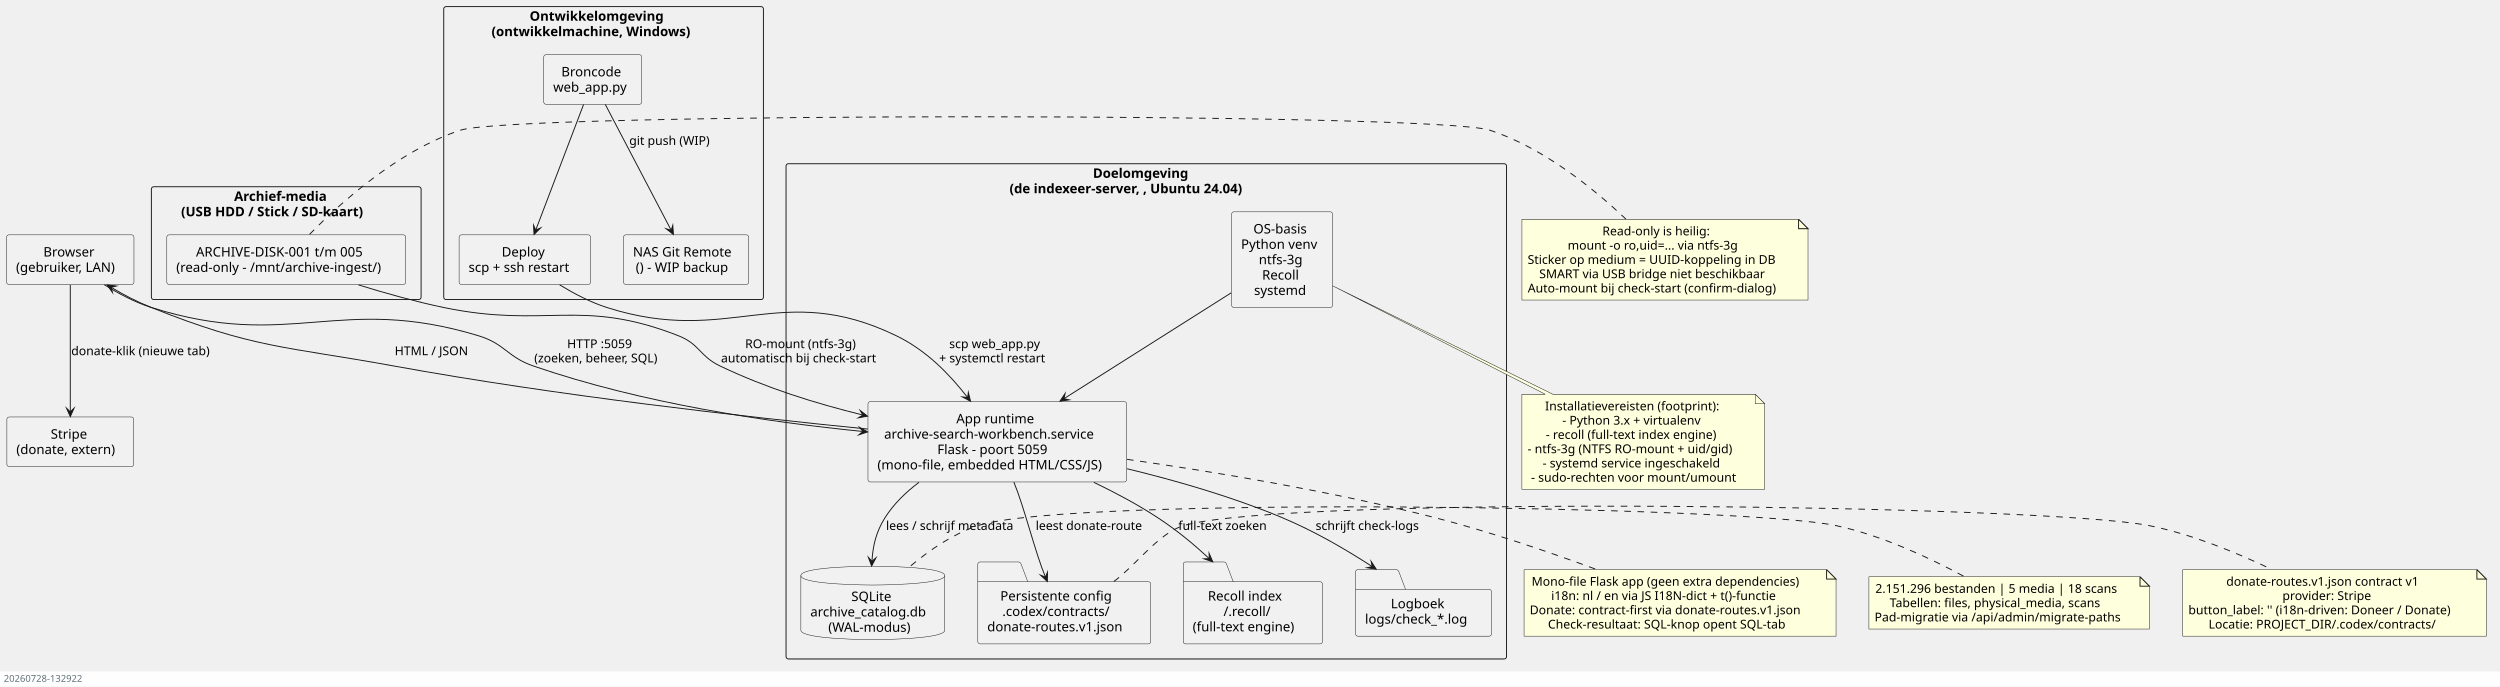
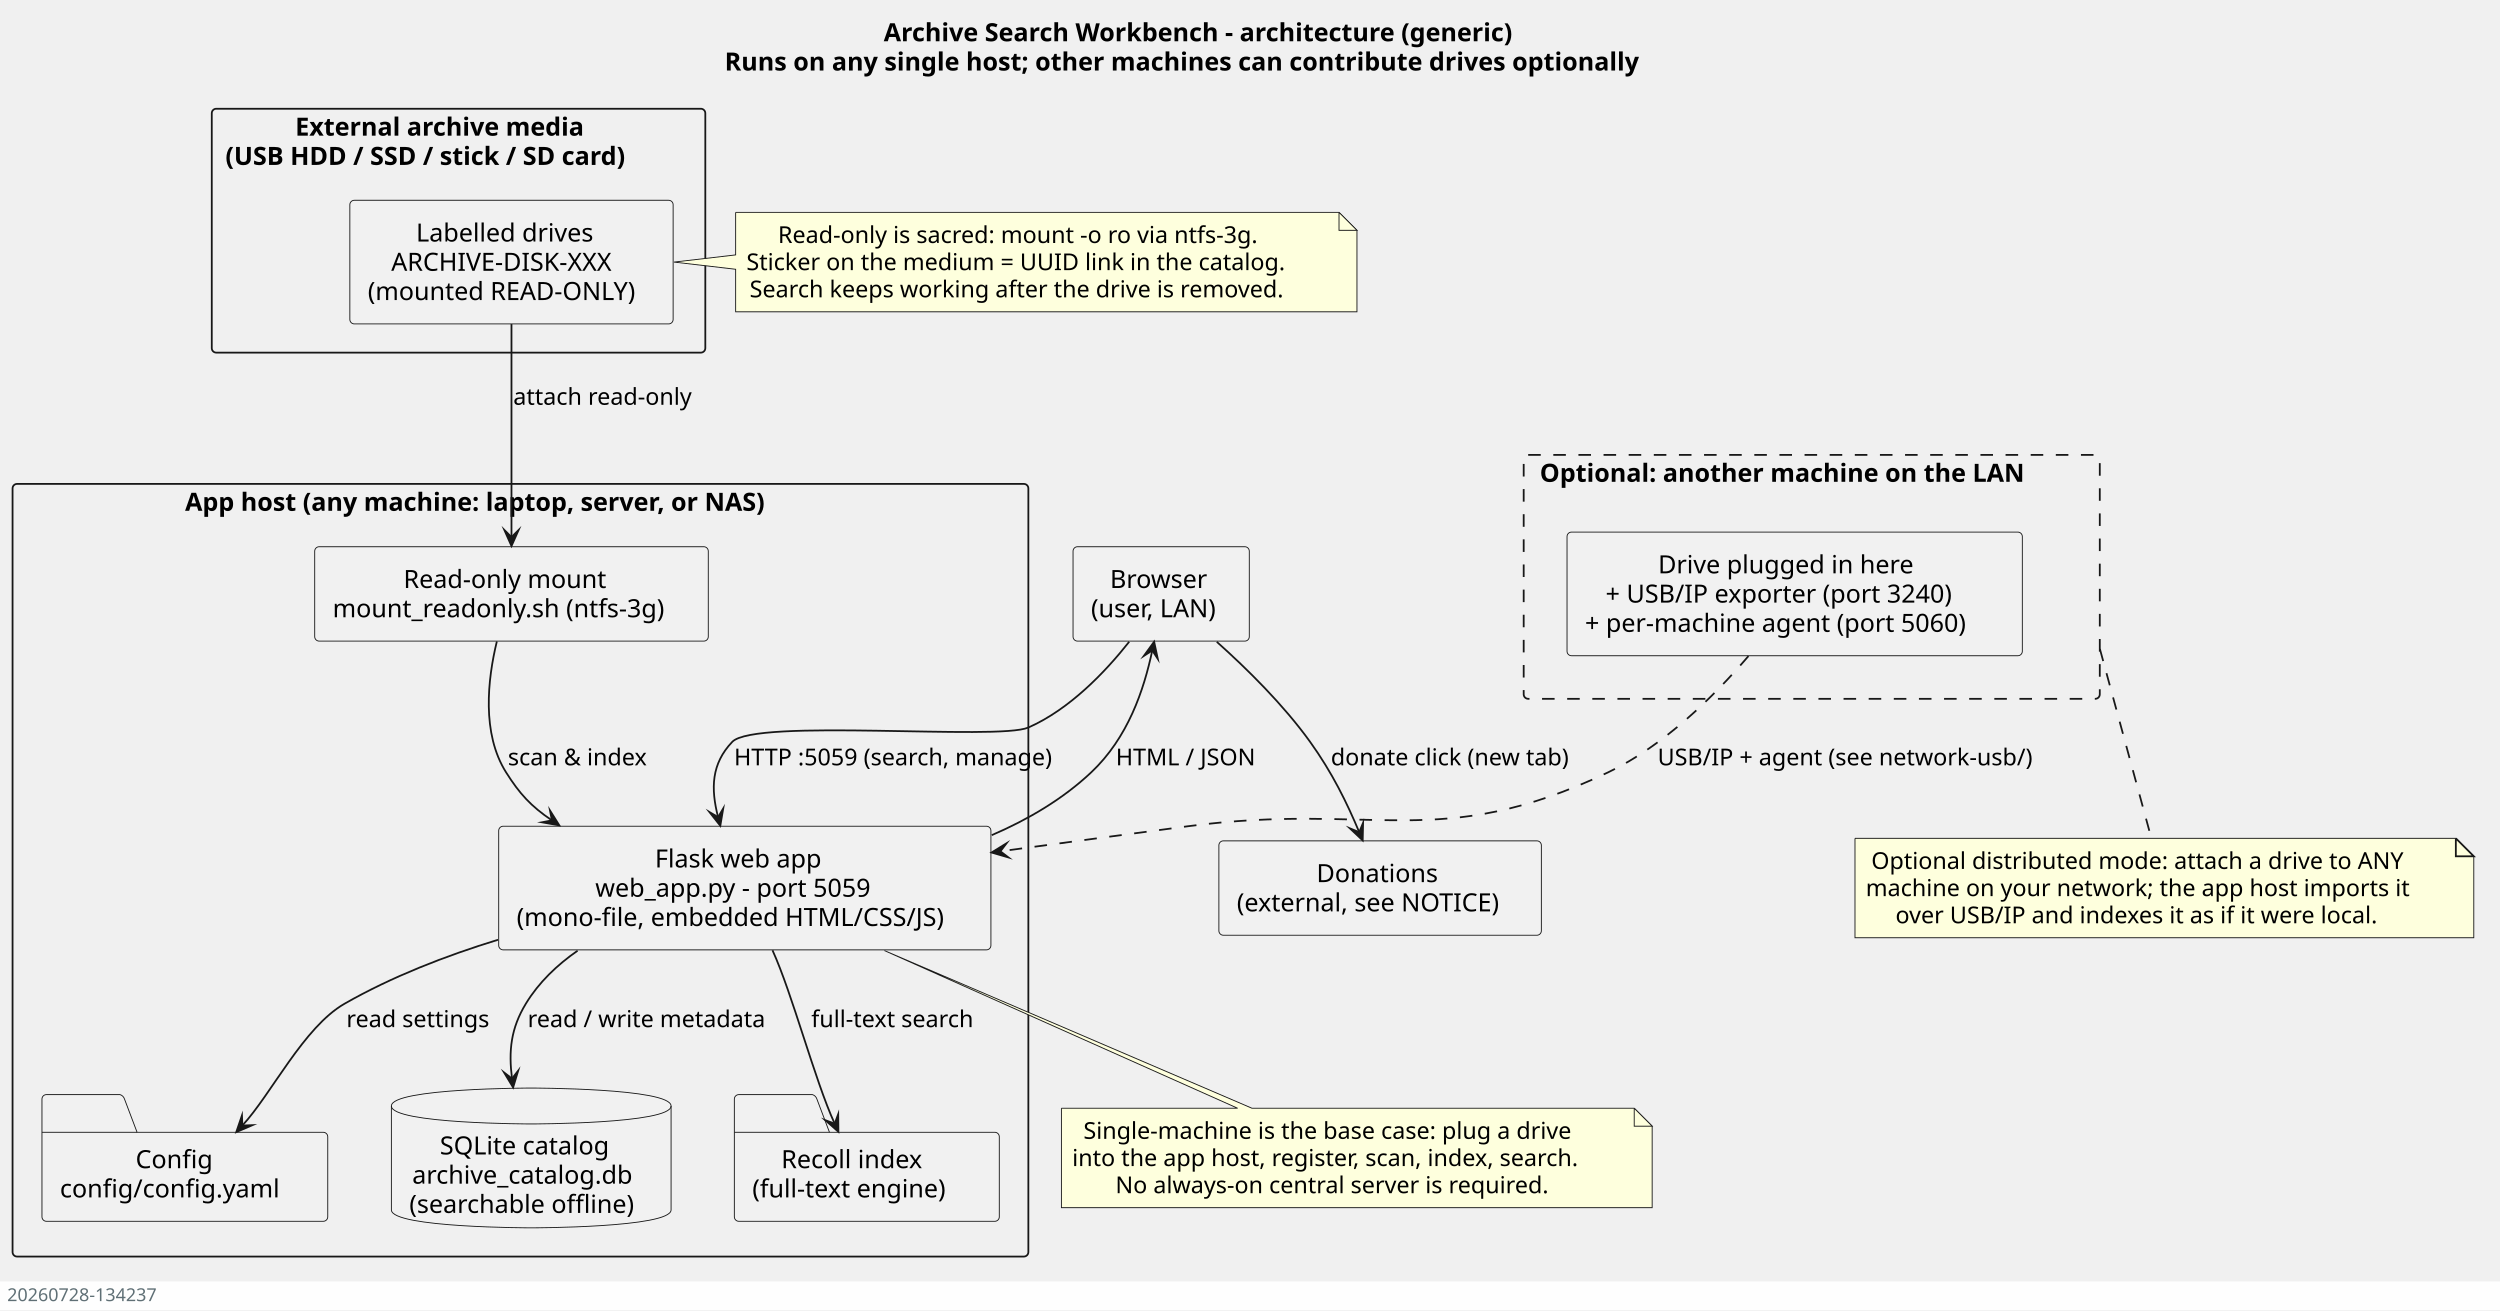
- <svg xmlns="http://www.w3.org/2000/svg" xmlns:xlink="http://www.w3.org/1999/xlink" contentStyleType="text/css" data-diagram-type="DESCRIPTION" height="728px" preserveAspectRatio="none" style="width:2651px;height:728px;background:#FFFFFF;" version="1.1" viewBox="0 0 2651 728" width="2651px" zoomAndPan="magnify">
+ <svg xmlns="http://www.w3.org/2000/svg" xmlns:xlink="http://www.w3.org/1999/xlink" contentStyleType="text/css" data-diagram-type="DESCRIPTION" height="730px" preserveAspectRatio="none" style="width:1393px;height:730px;background:#FFFFFF;" version="1.1" viewBox="0 0 1393 730" width="1393px" zoomAndPan="magnify">
  <defs />
  <g>
-     <g class="cluster" data-qualified-name="Ontwikkelomgeving.n.ontwikkelmachine. Windows." data-source-line="5" id="ent0001">
-       <rect fill="none" height="310.64" rx="2.5" ry="2.5" style="stroke:#181818;stroke-width:1;" width="339" x="470.53" y="7" />
-       <text fill="#000000" font-family="sans-serif" font-size="14" font-weight="700" lengthAdjust="spacing" textLength="156.844" x="561.608" y="21.995">Ontwikkelomgeving</text>
-       <text fill="#000000" font-family="sans-serif" font-size="14" font-weight="700" lengthAdjust="spacing" textLength="237.59" x="521.235" y="38.292">(ontwikkelmachine, Windows)</text>
+     <g class="title" data-source-line="1">
+       <text fill="#000000" font-family="sans-serif" font-size="14" font-weight="700" lengthAdjust="spacing" textLength="401.563" x="492.415" y="22.995">Archive Search Workbench - architecture (generic)</text>
+       <text fill="#000000" font-family="sans-serif" font-size="14" font-weight="700" lengthAdjust="spacing" textLength="578.84" x="403.777" y="39.292">Runs on any single host; other machines can contribute drives optionally</text>
    </g>
-     <g class="cluster" data-qualified-name="live" data-source-line="11" id="ent0005">
-       <rect fill="none" height="525.17" rx="2.5" ry="2.5" style="stroke:#181818;stroke-width:1;" width="764" x="833.53" y="173.6" />
-       <text fill="#000000" font-family="sans-serif" font-size="14" font-weight="700" lengthAdjust="spacing" textLength="113.169" x="1158.946" y="188.595">Doelomgeving</text>
-       <text fill="#000000" font-family="sans-serif" font-size="14" font-weight="700" lengthAdjust="spacing" textLength="289.987" x="1070.536" y="204.892">(de indexeer-server, , Ubuntu 24.04)</text>
+     <g class="cluster" data-qualified-name="host" data-source-line="6" id="ent0001">
+       <rect fill="none" height="430.52" rx="2.5" ry="2.5" style="stroke:#181818;stroke-width:1;" width="566" x="7" y="269.634" />
+       <text fill="#000000" font-family="sans-serif" font-size="14" font-weight="700" lengthAdjust="spacing" textLength="373.755" x="103.123" y="284.629">App host (any machine: laptop, server, or NAS)</text>
    </g>
-     <g class="cluster" data-qualified-name="media" data-source-line="25" id="ent0012">
-       <rect fill="none" height="119.6" rx="2.5" ry="2.5" style="stroke:#181818;stroke-width:1;" width="286" x="160.53" y="198.04" />
-       <text fill="#000000" font-family="sans-serif" font-size="14" font-weight="700" lengthAdjust="spacing" textLength="110.551" x="248.255" y="213.035">Archief-media</text>
-       <text fill="#000000" font-family="sans-serif" font-size="14" font-weight="700" lengthAdjust="spacing" textLength="222.975" x="192.043" y="229.332">(USB HDD / Stick / SD-kaart)</text>
+     <g class="cluster" data-qualified-name="media" data-source-line="14" id="ent0007">
+       <rect fill="none" height="135.89" rx="2.5" ry="2.5" style="stroke:#181818;stroke-width:1;" width="275" x="118" y="60.594" />
+       <text fill="#000000" font-family="sans-serif" font-size="14" font-weight="700" lengthAdjust="spacing" textLength="182.034" x="164.483" y="75.589">External archive media</text>
+       <text fill="#000000" font-family="sans-serif" font-size="14" font-weight="700" lengthAdjust="spacing" textLength="259.807" x="125.597" y="91.886">(USB HDD / SSD / stick / SD card)</text>
    </g>
-     <g class="entity" data-qualified-name="Ontwikkelomgeving.n.ontwikkelmachine. Windows..src" data-source-line="6" id="ent0002">
-       <rect fill="#F1F1F1" height="52.594" rx="2.5" ry="2.5" style="stroke:#181818;stroke-width:0.5;" width="103.925" x="576.57" y="58" />
-       <text fill="#000000" font-family="sans-serif" font-size="14" lengthAdjust="spacing" textLength="66.561" x="595.252" y="80.995">Broncode</text>
-       <text fill="#000000" font-family="sans-serif" font-size="14" lengthAdjust="spacing" textLength="83.925" x="586.57" y="97.292">web_app.py</text>
+     <g class="cluster" data-qualified-name="remote" data-source-line="43" id="ent0025">
+       <rect fill="none" height="135.89" rx="2.5" ry="2.5" style="stroke:#181818;stroke-width:1;stroke-dasharray:7,7;" width="321" x="849" y="253.484" />
+       <text fill="#000000" font-family="sans-serif" font-size="14" font-weight="700" lengthAdjust="spacing" textLength="303.078" x="857.961" y="268.479">Optional: another machine on the LAN</text>
    </g>
-     <g class="entity" data-qualified-name="Ontwikkelomgeving.n.ontwikkelmachine. Windows..deploy" data-source-line="7" id="ent0003">
-       <rect fill="#F1F1F1" height="52.594" rx="2.5" ry="2.5" style="stroke:#181818;stroke-width:0.5;" width="139.397" x="486.83" y="249.04" />
-       <text fill="#000000" font-family="sans-serif" font-size="14" lengthAdjust="spacing" textLength="49.02" x="532.018" y="272.035">Deploy</text>
-       <text fill="#000000" font-family="sans-serif" font-size="14" lengthAdjust="spacing" textLength="119.397" x="496.83" y="288.332">scp + ssh restart</text>
+     <g class="entity" data-qualified-name="host.app" data-source-line="7" id="ent0002">
+       <rect fill="#F1F1F1" height="68.891" rx="2.5" ry="2.5" style="stroke:#181818;stroke-width:0.5;" width="274.269" x="277.87" y="460.374" />
+       <text fill="#000000" font-family="sans-serif" font-size="14" lengthAdjust="spacing" textLength="100.126" x="364.942" y="483.369">Flask web app</text>
+       <text fill="#000000" font-family="sans-serif" font-size="14" lengthAdjust="spacing" textLength="166.653" x="331.678" y="499.666">web_app.py - port 5059</text>
+       <text fill="#000000" font-family="sans-serif" font-size="14" lengthAdjust="spacing" textLength="254.269" x="287.87" y="515.963">(mono-file, embedded HTML/CSS/JS)</text>
    </g>
-     <g class="entity" data-qualified-name="Ontwikkelomgeving.n.ontwikkelmachine. Windows..git" data-source-line="8" id="ent0004">
-       <rect fill="#F1F1F1" height="52.594" rx="2.5" ry="2.5" style="stroke:#181818;stroke-width:0.5;" width="132.711" x="661.17" y="249.04" />
-       <text fill="#000000" font-family="sans-serif" font-size="14" lengthAdjust="spacing" textLength="112.711" x="671.17" y="272.035">NAS Git Remote</text>
-       <text fill="#000000" font-family="sans-serif" font-size="14" lengthAdjust="spacing" textLength="106.77" x="674.14" y="288.332">() - WIP backup</text>
+     <g class="entity" data-qualified-name="host.db" data-source-line="8" id="ent0003">
+       <path d="M218.08,616.264 C218.08,606.264 296.002,606.264 296.002,606.264 C296.002,606.264 373.924,606.264 373.924,616.264 L373.924,674.154 C373.924,684.154 296.002,684.154 296.002,684.154 C296.002,684.154 218.08,684.154 218.08,674.154 L218.08,616.264" fill="#F1F1F1" style="stroke:#181818;stroke-width:0.5;" />
+       <path d="M218.08,616.264 C218.08,626.264 296.002,626.264 296.002,626.264 C296.002,626.264 373.924,626.264 373.924,616.264" fill="none" style="stroke:#181818;stroke-width:0.5;" />
+       <text fill="#000000" font-family="sans-serif" font-size="14" lengthAdjust="spacing" textLength="101.835" x="245.084" y="643.259">SQLite catalog</text>
+       <text fill="#000000" font-family="sans-serif" font-size="14" lengthAdjust="spacing" textLength="132.603" x="229.7" y="659.556">archive_catalog.db</text>
+       <text fill="#000000" font-family="sans-serif" font-size="14" lengthAdjust="spacing" textLength="135.844" x="228.08" y="675.853">(searchable offline)</text>
    </g>
-     <g class="entity" data-qualified-name="live.osbase" data-source-line="12" id="ent0006">
-       <rect fill="#F1F1F1" height="101.484" rx="2.5" ry="2.5" style="stroke:#181818;stroke-width:0.5;" width="107.035" x="1306.01" y="224.6" />
-       <text fill="#000000" font-family="sans-serif" font-size="14" lengthAdjust="spacing" textLength="60.901" x="1329.077" y="247.595">OS-basis</text>
-       <text fill="#000000" font-family="sans-serif" font-size="14" lengthAdjust="spacing" textLength="87.035" x="1316.01" y="263.892">Python venv</text>
-       <text fill="#000000" font-family="sans-serif" font-size="14" lengthAdjust="spacing" textLength="49.431" x="1334.812" y="280.189">ntfs-3g</text>
-       <text fill="#000000" font-family="sans-serif" font-size="14" lengthAdjust="spacing" textLength="42.383" x="1338.336" y="296.486">Recoll</text>
-       <text fill="#000000" font-family="sans-serif" font-size="14" lengthAdjust="spacing" textLength="59.5" x="1329.778" y="312.783">systemd</text>
+     <g class="entity" data-qualified-name="host.recoll" data-source-line="9" id="ent0004">
+       <path d="M411.68,609.914 L452.68,609.914 A3.75,3.75 0 0 1 455.18,612.414 L462.18,630.914 L554.313,630.914 A2.5,2.5 0 0 1 556.813,633.414 L556.813,678.008 A2.5,2.5 0 0 1 554.313,680.508 L411.68,680.508 A2.5,2.5 0 0 1 409.18,678.008 L409.18,612.414 A2.5,2.5 0 0 1 411.68,609.914" fill="#F1F1F1" style="stroke:#181818;stroke-width:0.5;" />
+       <line style="stroke:#181818;stroke-width:0.5;" x1="409.18" x2="462.18" y1="630.914" y2="630.914" />
+       <text fill="#000000" font-family="sans-serif" font-size="14" lengthAdjust="spacing" textLength="85.381" x="435.306" y="650.909">Recoll index</text>
+       <text fill="#000000" font-family="sans-serif" font-size="14" lengthAdjust="spacing" textLength="117.633" x="419.18" y="667.206">(full-text engine)</text>
    </g>
-     <g class="entity" data-qualified-name="live.appruntime" data-source-line="14" id="ent0007">
-       <rect fill="#F1F1F1" height="85.188" rx="2.5" ry="2.5" style="stroke:#181818;stroke-width:0.5;" width="274.269" x="920.39" y="425.89" />
-       <text fill="#000000" font-family="sans-serif" font-size="14" lengthAdjust="spacing" textLength="86.933" x="1014.058" y="448.885">App runtime</text>
-       <text fill="#000000" font-family="sans-serif" font-size="14" lengthAdjust="spacing" textLength="240.03" x="937.51" y="465.182">archive-search-workbench.service</text>
-       <text fill="#000000" font-family="sans-serif" font-size="14" lengthAdjust="spacing" textLength="127.217" x="993.916" y="481.479">Flask - poort 5059</text>
-       <text fill="#000000" font-family="sans-serif" font-size="14" lengthAdjust="spacing" textLength="254.269" x="930.39" y="497.776">(mono-file, embedded HTML/CSS/JS)</text>
+     <g class="entity" data-qualified-name="host.config" data-source-line="10" id="ent0005">
+       <path d="M25.88,609.914 L66.88,609.914 A3.75,3.75 0 0 1 69.38,612.414 L76.38,630.914 L180.12,630.914 A2.5,2.5 0 0 1 182.62,633.414 L182.62,678.008 A2.5,2.5 0 0 1 180.12,680.508 L25.88,680.508 A2.5,2.5 0 0 1 23.38,678.008 L23.38,612.414 A2.5,2.5 0 0 1 25.88,609.914" fill="#F1F1F1" style="stroke:#181818;stroke-width:0.5;" />
+       <line style="stroke:#181818;stroke-width:0.5;" x1="23.38" x2="76.38" y1="630.914" y2="630.914" />
+       <text fill="#000000" font-family="sans-serif" font-size="14" lengthAdjust="spacing" textLength="44.919" x="75.541" y="650.909">Config</text>
+       <text fill="#000000" font-family="sans-serif" font-size="14" lengthAdjust="spacing" textLength="129.24" x="33.38" y="667.206">config/config.yaml</text>
    </g>
-     <g class="entity" data-qualified-name="live.db" data-source-line="16" id="ent0008">
-       <path d="M849.23,610.38 C849.23,600.38 925.532,600.38 925.532,600.38 C925.532,600.38 1001.833,600.38 1001.833,610.38 L1001.833,668.271 C1001.833,678.271 925.532,678.271 925.532,678.271 C925.532,678.271 849.23,678.271 849.23,668.271 L849.23,610.38" fill="#F1F1F1" style="stroke:#181818;stroke-width:0.5;" />
-       <path d="M849.23,610.38 C849.23,620.38 925.532,620.38 925.532,620.38 C925.532,620.38 1001.833,620.38 1001.833,610.38" fill="none" style="stroke:#181818;stroke-width:0.5;" />
-       <text fill="#000000" font-family="sans-serif" font-size="14" lengthAdjust="spacing" textLength="45.698" x="902.683" y="637.375">SQLite</text>
-       <text fill="#000000" font-family="sans-serif" font-size="14" lengthAdjust="spacing" textLength="132.603" x="859.23" y="653.672">archive_catalog.db</text>
-       <text fill="#000000" font-family="sans-serif" font-size="14" lengthAdjust="spacing" textLength="94.452" x="878.306" y="669.969">(WAL-modus)</text>
+     <g class="entity" data-qualified-name="host.mnt" data-source-line="11" id="ent0006">
+       <rect fill="#F1F1F1" height="52.594" rx="2.5" ry="2.5" style="stroke:#181818;stroke-width:0.5;" width="219.309" x="175.35" y="304.634" />
+       <text fill="#000000" font-family="sans-serif" font-size="14" lengthAdjust="spacing" textLength="120.36" x="224.824" y="327.629">Read-only mount</text>
+       <text fill="#000000" font-family="sans-serif" font-size="14" lengthAdjust="spacing" textLength="199.309" x="185.35" y="343.926">mount_readonly.sh (ntfs-3g)</text>
    </g>
-     <g class="entity" data-qualified-name="live.recoll_idx" data-source-line="18" id="ent0009">
-       <path d="M1257.21,595.88 L1298.21,595.88 A3.75,3.75 0 0 1 1300.71,598.38 L1307.71,616.88 L1399.843,616.88 A2.5,2.5 0 0 1 1402.343,619.38 L1402.343,680.271 A2.5,2.5 0 0 1 1399.843,682.771 L1257.21,682.771 A2.5,2.5 0 0 1 1254.71,680.271 L1254.71,598.38 A2.5,2.5 0 0 1 1257.21,595.88" fill="#F1F1F1" style="stroke:#181818;stroke-width:0.5;" />
-       <line style="stroke:#181818;stroke-width:0.5;" x1="1254.71" x2="1307.71" y1="616.88" y2="616.88" />
-       <text fill="#000000" font-family="sans-serif" font-size="14" lengthAdjust="spacing" textLength="85.381" x="1280.836" y="636.875">Recoll index</text>
-       <text fill="#000000" font-family="sans-serif" font-size="14" lengthAdjust="spacing" textLength="52.295" x="1297.379" y="653.172">/.recoll/</text>
-       <text fill="#000000" font-family="sans-serif" font-size="14" lengthAdjust="spacing" textLength="117.633" x="1264.71" y="669.469">(full-text engine)</text>
+     <g class="entity" data-qualified-name="media.disks" data-source-line="15" id="ent0008">
+       <rect fill="#F1F1F1" height="68.891" rx="2.5" ry="2.5" style="stroke:#181818;stroke-width:0.5;" width="180.139" x="194.93" y="111.594" />
+       <text fill="#000000" font-family="sans-serif" font-size="14" lengthAdjust="spacing" textLength="106.333" x="231.833" y="134.589">Labelled drives</text>
+       <text fill="#000000" font-family="sans-serif" font-size="14" lengthAdjust="spacing" textLength="134.012" x="217.994" y="150.886">ARCHIVE-DISK-XXX</text>
+       <text fill="#000000" font-family="sans-serif" font-size="14" lengthAdjust="spacing" textLength="160.139" x="204.93" y="167.183">(mounted READ-ONLY)</text>
    </g>
-     <g class="entity" data-qualified-name="live.config" data-source-line="20" id="ent0010">
-       <path d="M1039.35,595.88 L1080.35,595.88 A3.75,3.75 0 0 1 1082.85,598.38 L1089.85,616.88 L1217.714,616.88 A2.5,2.5 0 0 1 1220.214,619.38 L1220.214,680.271 A2.5,2.5 0 0 1 1217.714,682.771 L1039.35,682.771 A2.5,2.5 0 0 1 1036.85,680.271 L1036.85,598.38 A2.5,2.5 0 0 1 1039.35,595.88" fill="#F1F1F1" style="stroke:#181818;stroke-width:0.5;" />
-       <line style="stroke:#181818;stroke-width:0.5;" x1="1036.85" x2="1089.85" y1="616.88" y2="616.88" />
-       <text fill="#000000" font-family="sans-serif" font-size="14" lengthAdjust="spacing" textLength="125.658" x="1060.703" y="636.875">Persistente config</text>
-       <text fill="#000000" font-family="sans-serif" font-size="14" lengthAdjust="spacing" textLength="121.372" x="1062.846" y="653.172">.codex/contracts/</text>
-       <text fill="#000000" font-family="sans-serif" font-size="14" lengthAdjust="spacing" textLength="153.364" x="1046.85" y="669.469">donate-routes.v1.json</text>
+     <g class="entity" data-qualified-name="remote.rexp" data-source-line="44" id="ent0026">
+       <rect fill="#F1F1F1" height="68.891" rx="2.5" ry="2.5" style="stroke:#181818;stroke-width:0.5;" width="253.693" x="873.15" y="296.484" />
+       <text fill="#000000" font-family="sans-serif" font-size="14" lengthAdjust="spacing" textLength="152.216" x="923.889" y="319.479">Drive plugged in here</text>
+       <text fill="#000000" font-family="sans-serif" font-size="14" lengthAdjust="spacing" textLength="210.773" x="894.61" y="335.776">+ USB/IP exporter (port 3240)</text>
+       <text fill="#000000" font-family="sans-serif" font-size="14" lengthAdjust="spacing" textLength="233.693" x="883.15" y="352.073">+ per-machine agent (port 5060)</text>
    </g>
-     <g class="entity" data-qualified-name="live.logs" data-source-line="22" id="ent0011">
-       <path d="M1439.96,604.03 L1480.96,604.03 A3.75,3.75 0 0 1 1483.46,606.53 L1490.46,625.03 L1579.093,625.03 A2.5,2.5 0 0 1 1581.593,627.53 L1581.593,672.124 A2.5,2.5 0 0 1 1579.093,674.624 L1439.96,674.624 A2.5,2.5 0 0 1 1437.46,672.124 L1437.46,606.53 A2.5,2.5 0 0 1 1439.96,604.03" fill="#F1F1F1" style="stroke:#181818;stroke-width:0.5;" />
-       <line style="stroke:#181818;stroke-width:0.5;" x1="1437.46" x2="1490.46" y1="625.03" y2="625.03" />
-       <text fill="#000000" font-family="sans-serif" font-size="14" lengthAdjust="spacing" textLength="59.425" x="1474.814" y="645.025">Logboek</text>
-       <text fill="#000000" font-family="sans-serif" font-size="14" lengthAdjust="spacing" textLength="114.133" x="1447.46" y="661.322">logs/check_*.log</text>
+     <g class="entity" data-qualified-name="browser" data-source-line="18" id="ent0009">
+       <rect fill="#F1F1F1" height="52.594" rx="2.5" ry="2.5" style="stroke:#181818;stroke-width:0.5;" width="98.21" x="597.9" y="304.634" />
+       <text fill="#000000" font-family="sans-serif" font-size="14" lengthAdjust="spacing" textLength="57.039" x="618.485" y="327.629">Browser</text>
+       <text fill="#000000" font-family="sans-serif" font-size="14" lengthAdjust="spacing" textLength="78.21" x="607.9" y="343.926">(user, LAN)</text>
    </g>
-     <g class="entity" data-qualified-name="media.disks" data-source-line="26" id="ent0013">
-       <rect fill="#F1F1F1" height="52.594" rx="2.5" ry="2.5" style="stroke:#181818;stroke-width:0.5;" width="253.317" x="176.87" y="249.04" />
-       <text fill="#000000" font-family="sans-serif" font-size="14" lengthAdjust="spacing" textLength="191.427" x="207.815" y="272.035">ARCHIVE-DISK-001 t/m 005</text>
-       <text fill="#000000" font-family="sans-serif" font-size="14" lengthAdjust="spacing" textLength="233.317" x="186.87" y="288.332">(read-only - /mnt/archive-ingest/)</text>
+     <g class="entity" data-qualified-name="donate" data-source-line="19" id="ent0010">
+       <rect fill="#F1F1F1" height="52.594" rx="2.5" ry="2.5" style="stroke:#181818;stroke-width:0.5;" width="179.688" x="679.16" y="468.524" />
+       <text fill="#000000" font-family="sans-serif" font-size="14" lengthAdjust="spacing" textLength="70.909" x="733.549" y="491.519">Donations</text>
+       <text fill="#000000" font-family="sans-serif" font-size="14" lengthAdjust="spacing" textLength="159.688" x="689.16" y="507.816">(external, see NOTICE)</text>
    </g>
-     <g class="entity" data-qualified-name="browser" data-source-line="29" id="ent0014">
-       <rect fill="#F1F1F1" height="52.594" rx="2.5" ry="2.5" style="stroke:#181818;stroke-width:0.5;" width="135.056" x="7" y="249.04" />
-       <text fill="#000000" font-family="sans-serif" font-size="14" lengthAdjust="spacing" textLength="57.039" x="46.008" y="272.035">Browser</text>
-       <text fill="#000000" font-family="sans-serif" font-size="14" lengthAdjust="spacing" textLength="115.056" x="17" y="288.332">(gebruiker, LAN)</text>
+     <g class="entity" data-qualified-name="GMN19" data-source-line="31" id="ent0020">
+       <path d="M591.42,617.514 L591.42,672.912 A0,0 0 0 0 591.42,672.912 L920.586,672.912 A0,0 0 0 0 920.586,672.912 L920.586,627.514 L910.586,617.514 L697.6,617.514 L492.8,529.674 L689.6,617.514 L591.42,617.514 A0,0 0 0 0 591.42,617.514" fill="#FEFFDD" style="stroke:#181818;stroke-width:0.5;" />
+       <path d="M910.586,617.514 L910.586,627.514 L920.586,627.514 L910.586,617.514" fill="#FEFFDD" style="stroke:#181818;stroke-width:0.5;" />
+       <text fill="#000000" font-family="sans-serif" font-size="13" lengthAdjust="spacing" textLength="295.642" x="603.682" y="634.581">Single-machine is the base case: plug a drive</text>
+       <text fill="#000000" font-family="sans-serif" font-size="13" lengthAdjust="spacing" textLength="308.166" x="597.42" y="649.713">into the app host, register, scan, index, search.</text>
+       <text fill="#000000" font-family="sans-serif" font-size="13" lengthAdjust="spacing" textLength="259.981" x="621.513" y="664.846">No always-on central server is required.</text>
    </g>
-     <g class="entity" data-qualified-name="stripe" data-source-line="30" id="ent0015">
-       <rect fill="#F1F1F1" height="52.594" rx="2.5" ry="2.5" style="stroke:#181818;stroke-width:0.5;" width="134.461" x="7.3" y="442.18" />
-       <text fill="#000000" font-family="sans-serif" font-size="14" lengthAdjust="spacing" textLength="41.522" x="53.77" y="465.175">Stripe</text>
-       <text fill="#000000" font-family="sans-serif" font-size="14" lengthAdjust="spacing" textLength="114.461" x="17.3" y="481.472">(donate, extern)</text>
+     <g class="entity" data-qualified-name="GMN22" data-source-line="37" id="ent0023">
+       <path d="M409.9,118.334 L409.9,142.034 L375.51,146.034 L409.9,150.034 L409.9,173.732 A0,0 0 0 0 409.9,173.732 L756.097,173.732 A0,0 0 0 0 756.097,173.732 L756.097,128.334 L746.097,118.334 L409.9,118.334 A0,0 0 0 0 409.9,118.334" fill="#FEFFDD" style="stroke:#181818;stroke-width:0.5;" />
+       <path d="M746.097,118.334 L746.097,128.334 L756.097,128.334 L746.097,118.334" fill="#FEFFDD" style="stroke:#181818;stroke-width:0.5;" />
+       <text fill="#000000" font-family="sans-serif" font-size="13" lengthAdjust="spacing" textLength="290.05" x="433.474" y="135.401">Read-only is sacred: mount -o ro via ntfs-3g.</text>
+       <text fill="#000000" font-family="sans-serif" font-size="13" lengthAdjust="spacing" textLength="325.197" x="415.9" y="150.534">Sticker on the medium = UUID link in the catalog.</text>
+       <text fill="#000000" font-family="sans-serif" font-size="13" lengthAdjust="spacing" textLength="321.623" x="417.687" y="165.666">Search keeps working after the drive is removed.</text>
    </g>
-     <g class="entity" data-qualified-name="GMN28" data-source-line="55" id="ent0029">
-       <path d="M1613.81,418.08 L1613.81,518.877 A0,0 0 0 0 1613.81,518.877 L1871.241,518.877 A0,0 0 0 0 1871.241,518.877 L1871.241,428.08 L1861.241,418.08 L1646.62,418.08 L1413.19,303.12 L1638.62,418.08 L1613.81,418.08 A0,0 0 0 0 1613.81,418.08" fill="#FEFFDD" style="stroke:#181818;stroke-width:0.5;" />
-       <path d="M1861.241,418.08 L1861.241,428.08 L1871.241,428.08 L1861.241,418.08" fill="#FEFFDD" style="stroke:#181818;stroke-width:0.5;" />
-       <text fill="#000000" font-family="sans-serif" font-size="13" lengthAdjust="spacing" textLength="199.342" x="1638.355" y="435.147">Installatievereisten (footprint):</text>
-       <text fill="#000000" font-family="sans-serif" font-size="13" lengthAdjust="spacing" textLength="162.767" x="1656.642" y="450.28">- Python 3.x + virtualenv</text>
-       <text fill="#000000" font-family="sans-serif" font-size="13" lengthAdjust="spacing" textLength="197.78" x="1639.135" y="465.413">- recoll (full-text index engine)</text>
-       <text fill="#000000" font-family="sans-serif" font-size="13" lengthAdjust="spacing" textLength="236.431" x="1619.81" y="480.545">- ntfs-3g (NTFS RO-mount + uid/gid)</text>
-       <text fill="#000000" font-family="sans-serif" font-size="13" lengthAdjust="spacing" textLength="204.522" x="1635.765" y="495.678">- systemd service ingeschakeld</text>
-       <text fill="#000000" font-family="sans-serif" font-size="13" lengthAdjust="spacing" textLength="229.011" x="1623.52" y="510.811">- sudo-rechten voor mount/umount</text>
+     <g class="entity" data-qualified-name="GMN28" data-source-line="49" id="ent0029">
+       <path d="M1033.6,467.114 L1033.6,522.512 L1378.394,522.512 L1378.394,477.114 L1368.394,467.114 L1033.6,467.114" fill="#FEFFDD" style="stroke:#181818;stroke-width:0.5;" />
+       <path d="M1368.394,467.114 L1368.394,477.114 L1378.394,477.114 L1368.394,467.114" fill="#FEFFDD" style="stroke:#181818;stroke-width:1;" />
+       <text fill="#000000" font-family="sans-serif" font-size="13" lengthAdjust="spacing" textLength="317.656" x="1042.669" y="484.181">Optional distributed mode: attach a drive to ANY</text>
+       <text fill="#000000" font-family="sans-serif" font-size="13" lengthAdjust="spacing" textLength="323.794" x="1039.6" y="499.313">machine on your network; the app host imports it</text>
+       <text fill="#000000" font-family="sans-serif" font-size="13" lengthAdjust="spacing" textLength="290.685" x="1056.155" y="514.446">over USB/IP and indexes it as if it were local.</text>
    </g>
-     <g class="entity" data-qualified-name="GMN31" data-source-line="64" id="ent0032">
-       <path d="M1613.86,232.51 L1613.86,318.174 L1917.204,318.174 L1917.204,242.51 L1907.204,232.51 L1613.86,232.51" fill="#FEFFDD" style="stroke:#181818;stroke-width:0.5;" />
-       <path d="M1907.204,232.51 L1907.204,242.51 L1917.204,242.51 L1907.204,232.51" fill="#FEFFDD" style="stroke:#181818;stroke-width:1;" />
-       <text fill="#000000" font-family="sans-serif" font-size="13" lengthAdjust="spacing" textLength="123.792" x="1699.136" y="249.577">Read-only is heilig:</text>
-       <text fill="#000000" font-family="sans-serif" font-size="13" lengthAdjust="spacing" textLength="197.361" x="1662.351" y="264.71">mount -o ro,uid=... via ntfs-3g</text>
-       <text fill="#000000" font-family="sans-serif" font-size="13" lengthAdjust="spacing" textLength="282.344" x="1619.86" y="279.842">Sticker op medium = UUID-koppeling in DB</text>
-       <text fill="#000000" font-family="sans-serif" font-size="13" lengthAdjust="spacing" textLength="257.69" x="1632.187" y="294.975">SMART via USB bridge niet beschikbaar</text>
-       <text fill="#000000" font-family="sans-serif" font-size="13" lengthAdjust="spacing" textLength="281.988" x="1620.038" y="310.108">Auto-mount bij check-start (confirm-dialog)</text>
+     <g class="link" data-entity-1="ent0009" data-entity-2="ent0002" data-link-type="dependency" data-source-line="21" id="lnk11">
+       <path d="M629.19,357.574 C615.86,374.444 596.02,395.224 573,405.374 C556.2,412.774 420.66,400.084 408,413.374 C396.4,425.554 395.968,439.15 400.108,455.3" fill="none" id="browser-to-app" style="stroke:#181818;stroke-width:1;" />
+       <polygon fill="#181818" points="401.35,460.144,402.99,450.432,400.108,455.3,395.24,452.419,401.35,460.144" style="stroke:#181818;stroke-width:1;stroke-linejoin:miter;stroke-miterlimit:10;" />
+       <text fill="#000000" font-family="sans-serif" font-size="13" lengthAdjust="spacing" textLength="194.188" x="409" y="426.441">HTTP :5059 (search, manage)</text>
    </g>
-     <g class="entity" data-qualified-name="GMN34" data-source-line="72" id="ent0035">
-       <path d="M1981.79,611.63 L1981.79,667.028 L2279.275,667.028 L2279.275,621.63 L2269.275,611.63 L1981.79,611.63" fill="#FEFFDD" style="stroke:#181818;stroke-width:0.5;" />
-       <path d="M2269.275,611.63 L2269.275,621.63 L2279.275,621.63 L2269.275,611.63" fill="#FEFFDD" style="stroke:#181818;stroke-width:1;" />
-       <text fill="#000000" font-family="sans-serif" font-size="13" lengthAdjust="spacing" textLength="274.866" x="1988.599" y="628.697">2.151.296 bestanden | 5 media | 18 scans</text>
-       <text fill="#000000" font-family="sans-serif" font-size="13" lengthAdjust="spacing" textLength="244.417" x="2003.824" y="643.83">Tabellen: files, physical_media, scans</text>
-       <text fill="#000000" font-family="sans-serif" font-size="13" lengthAdjust="spacing" textLength="276.485" x="1987.79" y="658.962">Pad-migratie via /api/admin/migrate-paths</text>
+     <g class="link" data-entity-1="ent0002" data-entity-2="ent0009" data-link-type="dependency" data-source-line="22" id="lnk12">
+       <path d="M552.59,465.354 C572.87,456.634 592.21,445.244 608,430.374 C628.47,411.084 637.366,384.576 642.046,362.436" fill="none" id="app-to-browser" style="stroke:#181818;stroke-width:1;" />
+       <polygon fill="#181818" points="643.08,357.544,637.305,365.522,642.046,362.436,645.132,367.176,643.08,357.544" style="stroke:#181818;stroke-width:1;stroke-linejoin:miter;stroke-miterlimit:10;" />
+       <text fill="#000000" font-family="sans-serif" font-size="13" lengthAdjust="spacing" textLength="80.863" x="621.72" y="426.441">HTML / JSON</text>
    </g>
-     <g class="entity" data-qualified-name="GMN37" data-source-line="78" id="ent0038">
-       <path d="M1616.12,604.06 L1616.12,674.591 L1946.93,674.591 L1946.93,614.06 L1936.93,604.06 L1616.12,604.06" fill="#FEFFDD" style="stroke:#181818;stroke-width:0.5;" />
-       <path d="M1936.93,604.06 L1936.93,614.06 L1946.93,614.06 L1936.93,604.06" fill="#FEFFDD" style="stroke:#181818;stroke-width:1;" />
-       <text fill="#000000" font-family="sans-serif" font-size="13" lengthAdjust="spacing" textLength="305.83" x="1624.11" y="621.127">Mono-file Flask app (geen extra dependencies)</text>
-       <text fill="#000000" font-family="sans-serif" font-size="13" lengthAdjust="spacing" textLength="264.291" x="1644.88" y="636.26">i18n: nl / en via JS I18N-dict + t()-functie</text>
-       <text fill="#000000" font-family="sans-serif" font-size="13" lengthAdjust="spacing" textLength="309.81" x="1622.12" y="651.393">Donate: contract-first via donate-routes.v1.json</text>
-       <text fill="#000000" font-family="sans-serif" font-size="13" lengthAdjust="spacing" textLength="271.216" x="1641.417" y="666.525">Check-resultaat: SQL-knop opent SQL-tab</text>
+     <g class="link" data-entity-1="ent0002" data-entity-2="ent0003" data-link-type="dependency" data-source-line="23" id="lnk13">
+       <path d="M321.84,529.724 C310.38,537.694 300.19,547.424 293,559.264 C284.65,573.014 283.336,585.493 285.286,600.993" fill="none" id="app-to-db" style="stroke:#181818;stroke-width:1;" />
+       <polygon fill="#181818" points="285.91,605.954,288.755,596.525,285.286,600.993,280.818,597.523,285.91,605.954" style="stroke:#181818;stroke-width:1;stroke-linejoin:miter;stroke-miterlimit:10;" />
+       <text fill="#000000" font-family="sans-serif" font-size="13" lengthAdjust="spacing" textLength="142.029" x="294" y="572.331">read / write metadata</text>
    </g>
-     <g class="entity" data-qualified-name="GMN40" data-source-line="85" id="ent0041">
-       <path d="M2314.56,604.06 L2314.56,674.591 L2636.502,674.591 L2636.502,614.06 L2626.502,604.06 L2314.56,604.06" fill="#FEFFDD" style="stroke:#181818;stroke-width:0.5;" />
-       <path d="M2626.502,604.06 L2626.502,614.06 L2636.502,614.06 L2626.502,604.06" fill="#FEFFDD" style="stroke:#181818;stroke-width:1;" />
-       <text fill="#000000" font-family="sans-serif" font-size="13" lengthAdjust="spacing" textLength="220.632" x="2360.715" y="621.127">donate-routes.v1.json contract v1</text>
-       <text fill="#000000" font-family="sans-serif" font-size="13" lengthAdjust="spacing" textLength="101.518" x="2420.272" y="636.26">provider: Stripe</text>
-       <text fill="#000000" font-family="sans-serif" font-size="13" lengthAdjust="spacing" textLength="300.942" x="2320.56" y="651.393">button_label: '' (i18n-driven: Doneer / Donate)</text>
-       <text fill="#000000" font-family="sans-serif" font-size="13" lengthAdjust="spacing" textLength="258.159" x="2341.952" y="666.525">Locatie: PROJECT_DIR/.codex/contracts/</text>
+     <g class="link" data-entity-1="ent0002" data-entity-2="ent0004" data-link-type="dependency" data-source-line="24" id="lnk14">
+       <path d="M430.43,529.494 C441.4,553.434 454.018,601.948 465.078,626.098" fill="none" id="app-to-recoll" style="stroke:#181818;stroke-width:1;" />
+       <polygon fill="#181818" points="467.16,630.644,467.049,620.795,465.078,626.098,459.776,624.127,467.16,630.644" style="stroke:#181818;stroke-width:1;stroke-linejoin:miter;stroke-miterlimit:10;" />
+       <text fill="#000000" font-family="sans-serif" font-size="13" lengthAdjust="spacing" textLength="98.217" x="452.04" y="572.331">full-text search</text>
    </g>
-     <g class="link" data-entity-1="ent0002" data-entity-2="ent0003" data-link-type="dependency" data-source-line="33" id="lnk16">
-       <path d="M618.82,110.8 C605.08,146.88 581.88,207.788 568.09,243.978" fill="none" id="src-to-deploy" style="stroke:#181818;stroke-width:1;" />
-       <polygon fill="#181818" points="566.31,248.65,573.253,241.664,568.09,243.978,565.777,238.816,566.31,248.65" style="stroke:#181818;stroke-width:1;stroke-linejoin:miter;stroke-miterlimit:10;" />
+     <g class="link" data-entity-1="ent0002" data-entity-2="ent0005" data-link-type="dependency" data-source-line="25" id="lnk15">
+       <path d="M277.5,523.634 C248.19,532.624 218.2,544.274 192,559.264 C169.2,572.314 151.159,609.757 135.039,627.147" fill="none" id="app-to-config" style="stroke:#181818;stroke-width:1;" />
+       <polygon fill="#181818" points="131.64,630.814,140.692,626.933,135.039,627.147,134.825,621.494,131.64,630.814" style="stroke:#181818;stroke-width:1;stroke-linejoin:miter;stroke-miterlimit:10;" />
+       <text fill="#000000" font-family="sans-serif" font-size="13" lengthAdjust="spacing" textLength="85.535" x="193" y="572.331">read settings</text>
    </g>
-     <g class="link" data-entity-1="ent0003" data-entity-2="ent0007" data-link-type="dependency" data-source-line="34" id="lnk17">
-       <path d="M593.46,302.06 C608.36,311.17 626.12,320.54 643.53,326.08 C774.15,367.7 827.17,296.27 950.53,356.08 C982.5,371.58 1006.975,396.929 1026.105,421.589" fill="none" id="deploy-to-appruntime" style="stroke:#181818;stroke-width:1;" />
-       <polygon fill="#181818" points="1029.17,425.54,1026.814,415.977,1026.105,421.589,1020.493,420.881,1029.17,425.54" style="stroke:#181818;stroke-width:1;stroke-linejoin:miter;stroke-miterlimit:10;" />
-       <text fill="#000000" font-family="sans-serif" font-size="13" lengthAdjust="spacing" textLength="104.235" x="1006.549" y="369.147">scp web_app.py</text>
-       <text fill="#000000" font-family="sans-serif" font-size="13" lengthAdjust="spacing" textLength="125.633" x="995.85" y="384.28">+ systemctl restart</text>
+     <g class="link" data-entity-1="ent0008" data-entity-2="ent0006" data-link-type="dependency" data-source-line="26" id="lnk16">
+       <path d="M285,180.584 C285,216.264 285,266.924 285,299.264" fill="none" id="disks-to-mnt" style="stroke:#181818;stroke-width:1;" />
+       <polygon fill="#181818" points="285,304.264,289,295.264,285,299.264,281,295.264,285,304.264" style="stroke:#181818;stroke-width:1;stroke-linejoin:miter;stroke-miterlimit:10;" />
+       <text fill="#000000" font-family="sans-serif" font-size="13" lengthAdjust="spacing" textLength="107.396" x="286" y="225.551">attach read-only</text>
    </g>
-     <g class="link" data-entity-1="ent0002" data-entity-2="ent0004" data-link-type="dependency" data-source-line="35" id="lnk18">
-       <path d="M641.88,110.8 C660.77,146.88 692.801,208.03 711.751,244.22" fill="none" id="src-to-git" style="stroke:#181818;stroke-width:1;" />
-       <polygon fill="#181818" points="714.07,248.65,713.439,238.821,711.751,244.22,706.351,242.532,714.07,248.65" style="stroke:#181818;stroke-width:1;stroke-linejoin:miter;stroke-miterlimit:10;" />
-       <text fill="#000000" font-family="sans-serif" font-size="13" lengthAdjust="spacing" textLength="91.4" x="667.25" y="153.667">git push (WIP)</text>
+     <g class="link" data-entity-1="ent0006" data-entity-2="ent0002" data-link-type="dependency" data-source-line="27" id="lnk17">
+       <path d="M276.84,357.424 C271.7,378.614 268.31,408.684 282,430.374 C289.51,442.274 295.786,449.186 307.516,457.106" fill="none" id="mnt-to-app" style="stroke:#181818;stroke-width:1;" />
+       <polygon fill="#181818" points="311.66,459.904,306.439,451.552,307.516,457.106,301.963,458.183,311.66,459.904" style="stroke:#181818;stroke-width:1;stroke-linejoin:miter;stroke-miterlimit:10;" />
+       <text fill="#000000" font-family="sans-serif" font-size="13" lengthAdjust="spacing" textLength="84.322" x="283" y="426.441">scan &amp; index</text>
    </g>
-     <g class="link" data-entity-1="ent0006" data-entity-2="ent0007" data-link-type="dependency" data-source-line="38" id="lnk19">
-       <path d="M1305.54,310.51 C1254.72,342.67 1182.715,388.246 1128.195,422.756" fill="none" id="osbase-to-appruntime" style="stroke:#181818;stroke-width:1;" />
-       <polygon fill="#181818" points="1123.97,425.43,1133.714,423.996,1128.195,422.756,1129.435,417.237,1123.97,425.43" style="stroke:#181818;stroke-width:1;stroke-linejoin:miter;stroke-miterlimit:10;" />
+     <g class="link" data-entity-1="ent0009" data-entity-2="ent0010" data-link-type="dependency" data-source-line="28" id="lnk18">
+       <path d="M677.99,357.624 C694.82,372.664 715.16,392.714 730,413.374 C742.23,430.384 750.47,447.211 757.36,463.681" fill="none" id="browser-to-donate" style="stroke:#181818;stroke-width:1;" />
+       <polygon fill="#181818" points="759.29,468.294,759.507,458.447,757.36,463.681,752.126,461.535,759.29,468.294" style="stroke:#181818;stroke-width:1;stroke-linejoin:miter;stroke-miterlimit:10;" />
+       <text fill="#000000" font-family="sans-serif" font-size="13" lengthAdjust="spacing" textLength="145.279" x="741.53" y="426.441">donate click (new tab)</text>
    </g>
-     <g class="link" data-entity-1="ent0007" data-entity-2="ent0008" data-link-type="dependency" data-source-line="39" id="lnk20">
-       <path d="M974.45,511.49 C960.54,521.94 947.68,534.39 938.53,548.88 C928.97,564 925.67,578.41 924.59,595.26" fill="none" id="appruntime-to-db" style="stroke:#181818;stroke-width:1;" />
-       <polygon fill="#181818" points="924.27,600.25,928.837,591.524,924.59,595.26,920.854,591.013,924.27,600.25" style="stroke:#181818;stroke-width:1;stroke-linejoin:miter;stroke-miterlimit:10;" />
-       <text fill="#000000" font-family="sans-serif" font-size="13" lengthAdjust="spacing" textLength="145.469" x="939.53" y="561.947">lees / schrijf metadata</text>
+     <g class="link" data-entity-1="ent0026" data-entity-2="ent0002" data-link-type="dependency" data-source-line="46" id="lnk27">
+       <path d="M974.25,365.544 C955.2,387.814 927.23,415.564 896,430.374 C801.26,475.294 765.95,446.674 662,460.374 C626.5,465.054 593.095,469.534 557.435,474.354" fill="none" id="rexp-to-app" style="stroke:#181818;stroke-width:1;stroke-dasharray:7,7;" />
+       <polygon fill="#181818" points="552.48,475.024,561.935,477.782,557.435,474.354,560.863,469.854,552.48,475.024" style="stroke:#181818;stroke-width:1;stroke-linejoin:miter;stroke-miterlimit:10;" />
+       <text fill="#000000" font-family="sans-serif" font-size="13" lengthAdjust="spacing" textLength="225.754" x="923.61" y="426.441">USB/IP + agent (see network-usb/)</text>
    </g>
-     <g class="link" data-entity-1="ent0007" data-entity-2="ent0009" data-link-type="dependency" data-source-line="40" id="lnk21">
-       <path d="M1159.89,511.46 C1182.83,522.45 1206.56,535.12 1227.53,548.88 C1248.09,562.38 1265.095,576.46 1282.345,592.37" fill="none" id="appruntime-to-recoll_idx" style="stroke:#181818;stroke-width:1;" />
-       <polygon fill="#181818" points="1286.02,595.76,1282.116,586.718,1282.345,592.37,1276.692,592.598,1286.02,595.76" style="stroke:#181818;stroke-width:1;stroke-linejoin:miter;stroke-miterlimit:10;" />
-       <text fill="#000000" font-family="sans-serif" font-size="13" lengthAdjust="spacing" textLength="101.29" x="1249.48" y="561.947">full-text zoeken</text>
-     </g>
-     <g class="link" data-entity-1="ent0007" data-entity-2="ent0010" data-link-type="dependency" data-source-line="41" id="lnk22">
-       <path d="M1075.08,511.22 C1085.88,536.9 1097.753,586.131 1108.622,611.991" fill="none" id="appruntime-to-config" style="stroke:#181818;stroke-width:1;" />
-       <polygon fill="#181818" points="1110.56,616.6,1110.76,606.753,1108.622,611.991,1103.385,609.853,1110.56,616.6" style="stroke:#181818;stroke-width:1;stroke-linejoin:miter;stroke-miterlimit:10;" />
-       <text fill="#000000" font-family="sans-serif" font-size="13" lengthAdjust="spacing" textLength="120.44" x="1098.28" y="561.947">leest donate-route</text>
-     </g>
-     <g class="link" data-entity-1="ent0007" data-entity-2="ent0011" data-link-type="dependency" data-source-line="42" id="lnk23">
-       <path d="M1195.14,497.05 C1247.66,509.78 1307.42,527.01 1359.53,548.88 C1394.47,563.55 1426.864,582.5 1455.144,600.831" fill="none" id="appruntime-to-logs" style="stroke:#181818;stroke-width:1;" />
-       <polygon fill="#181818" points="1459.34,603.55,1453.963,595.298,1455.144,600.831,1449.612,602.011,1459.34,603.55" style="stroke:#181818;stroke-width:1;stroke-linejoin:miter;stroke-miterlimit:10;" />
-       <text fill="#000000" font-family="sans-serif" font-size="13" lengthAdjust="spacing" textLength="117.876" x="1395.06" y="561.947">schrijft check-logs</text>
-     </g>
-     <g class="link" data-entity-1="ent0013" data-entity-2="ent0007" data-link-type="dependency" data-source-line="45" id="lnk24">
-       <path d="M380.15,302.13 C408.31,310.82 440.61,319.87 470.53,326.08 C579.67,348.74 615.78,315.32 719.53,356.08 C742.03,364.92 741.72,377.65 763.53,388.08 C812.41,411.47 864.424,427.667 915.054,440.107" fill="none" id="disks-to-appruntime" style="stroke:#181818;stroke-width:1;" />
-       <polygon fill="#181818" points="919.91,441.3,912.124,435.268,915.054,440.107,910.216,443.037,919.91,441.3" style="stroke:#181818;stroke-width:1;stroke-linejoin:miter;stroke-miterlimit:10;" />
-       <text fill="#000000" font-family="sans-serif" font-size="13" lengthAdjust="spacing" textLength="126.325" x="790.13" y="369.147">RO-mount (ntfs-3g)</text>
-       <text fill="#000000" font-family="sans-serif" font-size="13" lengthAdjust="spacing" textLength="177.525" x="764.53" y="384.28">automatisch bij check-start</text>
-     </g>
-     <g class="link" data-entity-1="ent0014" data-entity-2="ent0007" data-link-type="dependency" data-source-line="48" id="lnk25">
-       <path d="M110.54,301.9 C125.35,311.11 143.09,320.59 160.53,326.08 C308.17,372.61 359.43,311.05 507.53,356.08 C535.7,364.65 537.7,378.48 565.53,388.08 C681.37,428.03 814.644,447.587 915.054,457.527" fill="none" id="browser-to-appruntime" style="stroke:#181818;stroke-width:1;" />
-       <polygon fill="#181818" points="920.03,458.02,911.468,453.153,915.054,457.527,910.68,461.114,920.03,458.02" style="stroke:#181818;stroke-width:1;stroke-linejoin:miter;stroke-miterlimit:10;" />
-       <text fill="#000000" font-family="sans-serif" font-size="13" lengthAdjust="spacing" textLength="75.093" x="601.369" y="369.147">HTTP :5059</text>
-       <text fill="#000000" font-family="sans-serif" font-size="13" lengthAdjust="spacing" textLength="144.771" x="566.53" y="384.28">(zoeken, beheer, SQL)</text>
-     </g>
-     <g class="link" data-entity-1="ent0007" data-entity-2="ent0014" data-link-type="dependency" data-source-line="49" id="lnk26">
-       <path d="M920.14,454.98 C790.07,442.08 589.64,419.42 417.53,388.08 C301.93,367.04 269.62,369.73 160.53,326.08 C144.51,319.68 132.18,313.248 117.86,304.678" fill="none" id="appruntime-to-browser" style="stroke:#181818;stroke-width:1;" />
-       <polygon fill="#181818" points="113.57,302.11,119.239,310.164,117.86,304.678,123.347,303.299,113.57,302.11" style="stroke:#181818;stroke-width:1;stroke-linejoin:miter;stroke-miterlimit:10;" />
-       <text fill="#000000" font-family="sans-serif" font-size="13" lengthAdjust="spacing" textLength="80.863" x="418.53" y="376.647">HTML / JSON</text>
-     </g>
-     <g class="link" data-entity-1="ent0014" data-entity-2="ent0015" data-link-type="dependency" data-source-line="52" id="lnk27">
-       <path d="M74.53,302.12 C74.53,338.7 74.53,400.28 74.53,436.81" fill="none" id="browser-to-stripe" style="stroke:#181818;stroke-width:1;" />
-       <polygon fill="#181818" points="74.53,441.81,78.53,432.81,74.53,436.81,70.53,432.81,74.53,441.81" style="stroke:#181818;stroke-width:1;stroke-linejoin:miter;stroke-miterlimit:10;" />
-       <text fill="#000000" font-family="sans-serif" font-size="13" lengthAdjust="spacing" textLength="158.92" x="75.53" y="376.647">donate-klik (nieuwe tab)</text>
-     </g>
-     <g class="link" data-entity-1="ent0013" data-entity-2="ent0032" data-link-type="association" data-source-line="64" id="lnk33">
-       <path d="M328.18,248.55 C360.9,215.17 422.28,159.87 488.03,138.1 C545.62,119.03 1522.41,119.1 1580.03,138.1 C1636.15,156.6 1689.18,199.34 1724.05,232.25" fill="none" id="disks-GMN31" style="stroke:#181818;stroke-width:1;stroke-dasharray:7,7;" />
-     </g>
-     <g class="link" data-entity-1="ent0008" data-entity-2="ent0035" data-link-type="association" data-source-line="72" id="lnk36">
-       <path d="M965.85,599.97 C985.61,583.4 1010.78,565.99 1037.03,557.38 C1133.1,525.87 1848.14,536.3 1947.03,557.38 C1995.48,567.71 2046.64,591.79 2082.6,611.19" fill="none" id="db-GMN34" style="stroke:#181818;stroke-width:1;stroke-dasharray:7,7;" />
-     </g>
-     <g class="link" data-entity-1="ent0007" data-entity-2="ent0038" data-link-type="association" data-source-line="78" id="lnk39">
-       <path d="M1195.04,487.05 C1288.02,500.38 1413.15,521.16 1521.53,548.88 C1579.34,563.67 1642.68,585.34 1692.37,603.65" fill="none" id="appruntime-GMN37" style="stroke:#181818;stroke-width:1;stroke-dasharray:7,7;" />
-     </g>
-     <g class="link" data-entity-1="ent0010" data-entity-2="ent0041" data-link-type="association" data-source-line="85" id="lnk42">
-       <path d="M1181.14,616.56 C1202.66,601.35 1228.68,565.17 1255.03,557.38 C1364.14,525.13 2167.46,535.05 2279.03,557.38 C2323.97,566.37 2371.48,585.88 2408.52,603.61" fill="none" id="config-GMN40" style="stroke:#181818;stroke-width:1;stroke-dasharray:7,7;" />
+     <g class="link" data-entity-1="ent0025" data-entity-2="ent0029" data-link-type="association" data-source-line="49" id="lnk30">
+       <path d="M1170.061,361.588 C1170.11,361.77 1170.16,361.953 1170.21,362.136 C1170.409,362.869 1170.611,363.611 1170.815,364.362 C1172.448,370.37 1174.235,376.944 1176.11,383.841 C1183.61,411.431 1192.52,444.209 1198.65,466.764" fill="none" id="remote-GMN28" style="stroke:#181818;stroke-width:1;stroke-dasharray:7,7;" />
    </g>
  </g>
  <g class="plantuml-saver-watermark">
-     <rect fill="#FFFFFF" fill-opacity="0.9" height="16" style="stroke:none;" width="2651" x="0" y="712" />
-     <a href="/browse?path=260728-1329-hdd-indexer-architectuur" xlink:href="/browse?path=260728-1329-hdd-indexer-architectuur">
-       <text fill="#5f6f75" font-family="sans-serif" font-size="10" x="4" y="723">20260728-132922</text>
+     <rect fill="#FFFFFF" fill-opacity="0.9" height="16" style="stroke:none;" width="1393" x="0" y="714" />
+     <a href="/browse?path=260728-1342-archive-search-workbench-architecture" xlink:href="/browse?path=260728-1342-archive-search-workbench-architecture">
+       <text fill="#5f6f75" font-family="sans-serif" font-size="10" x="4" y="725">20260728-134237</text>
    </a>
  </g>
</svg>
